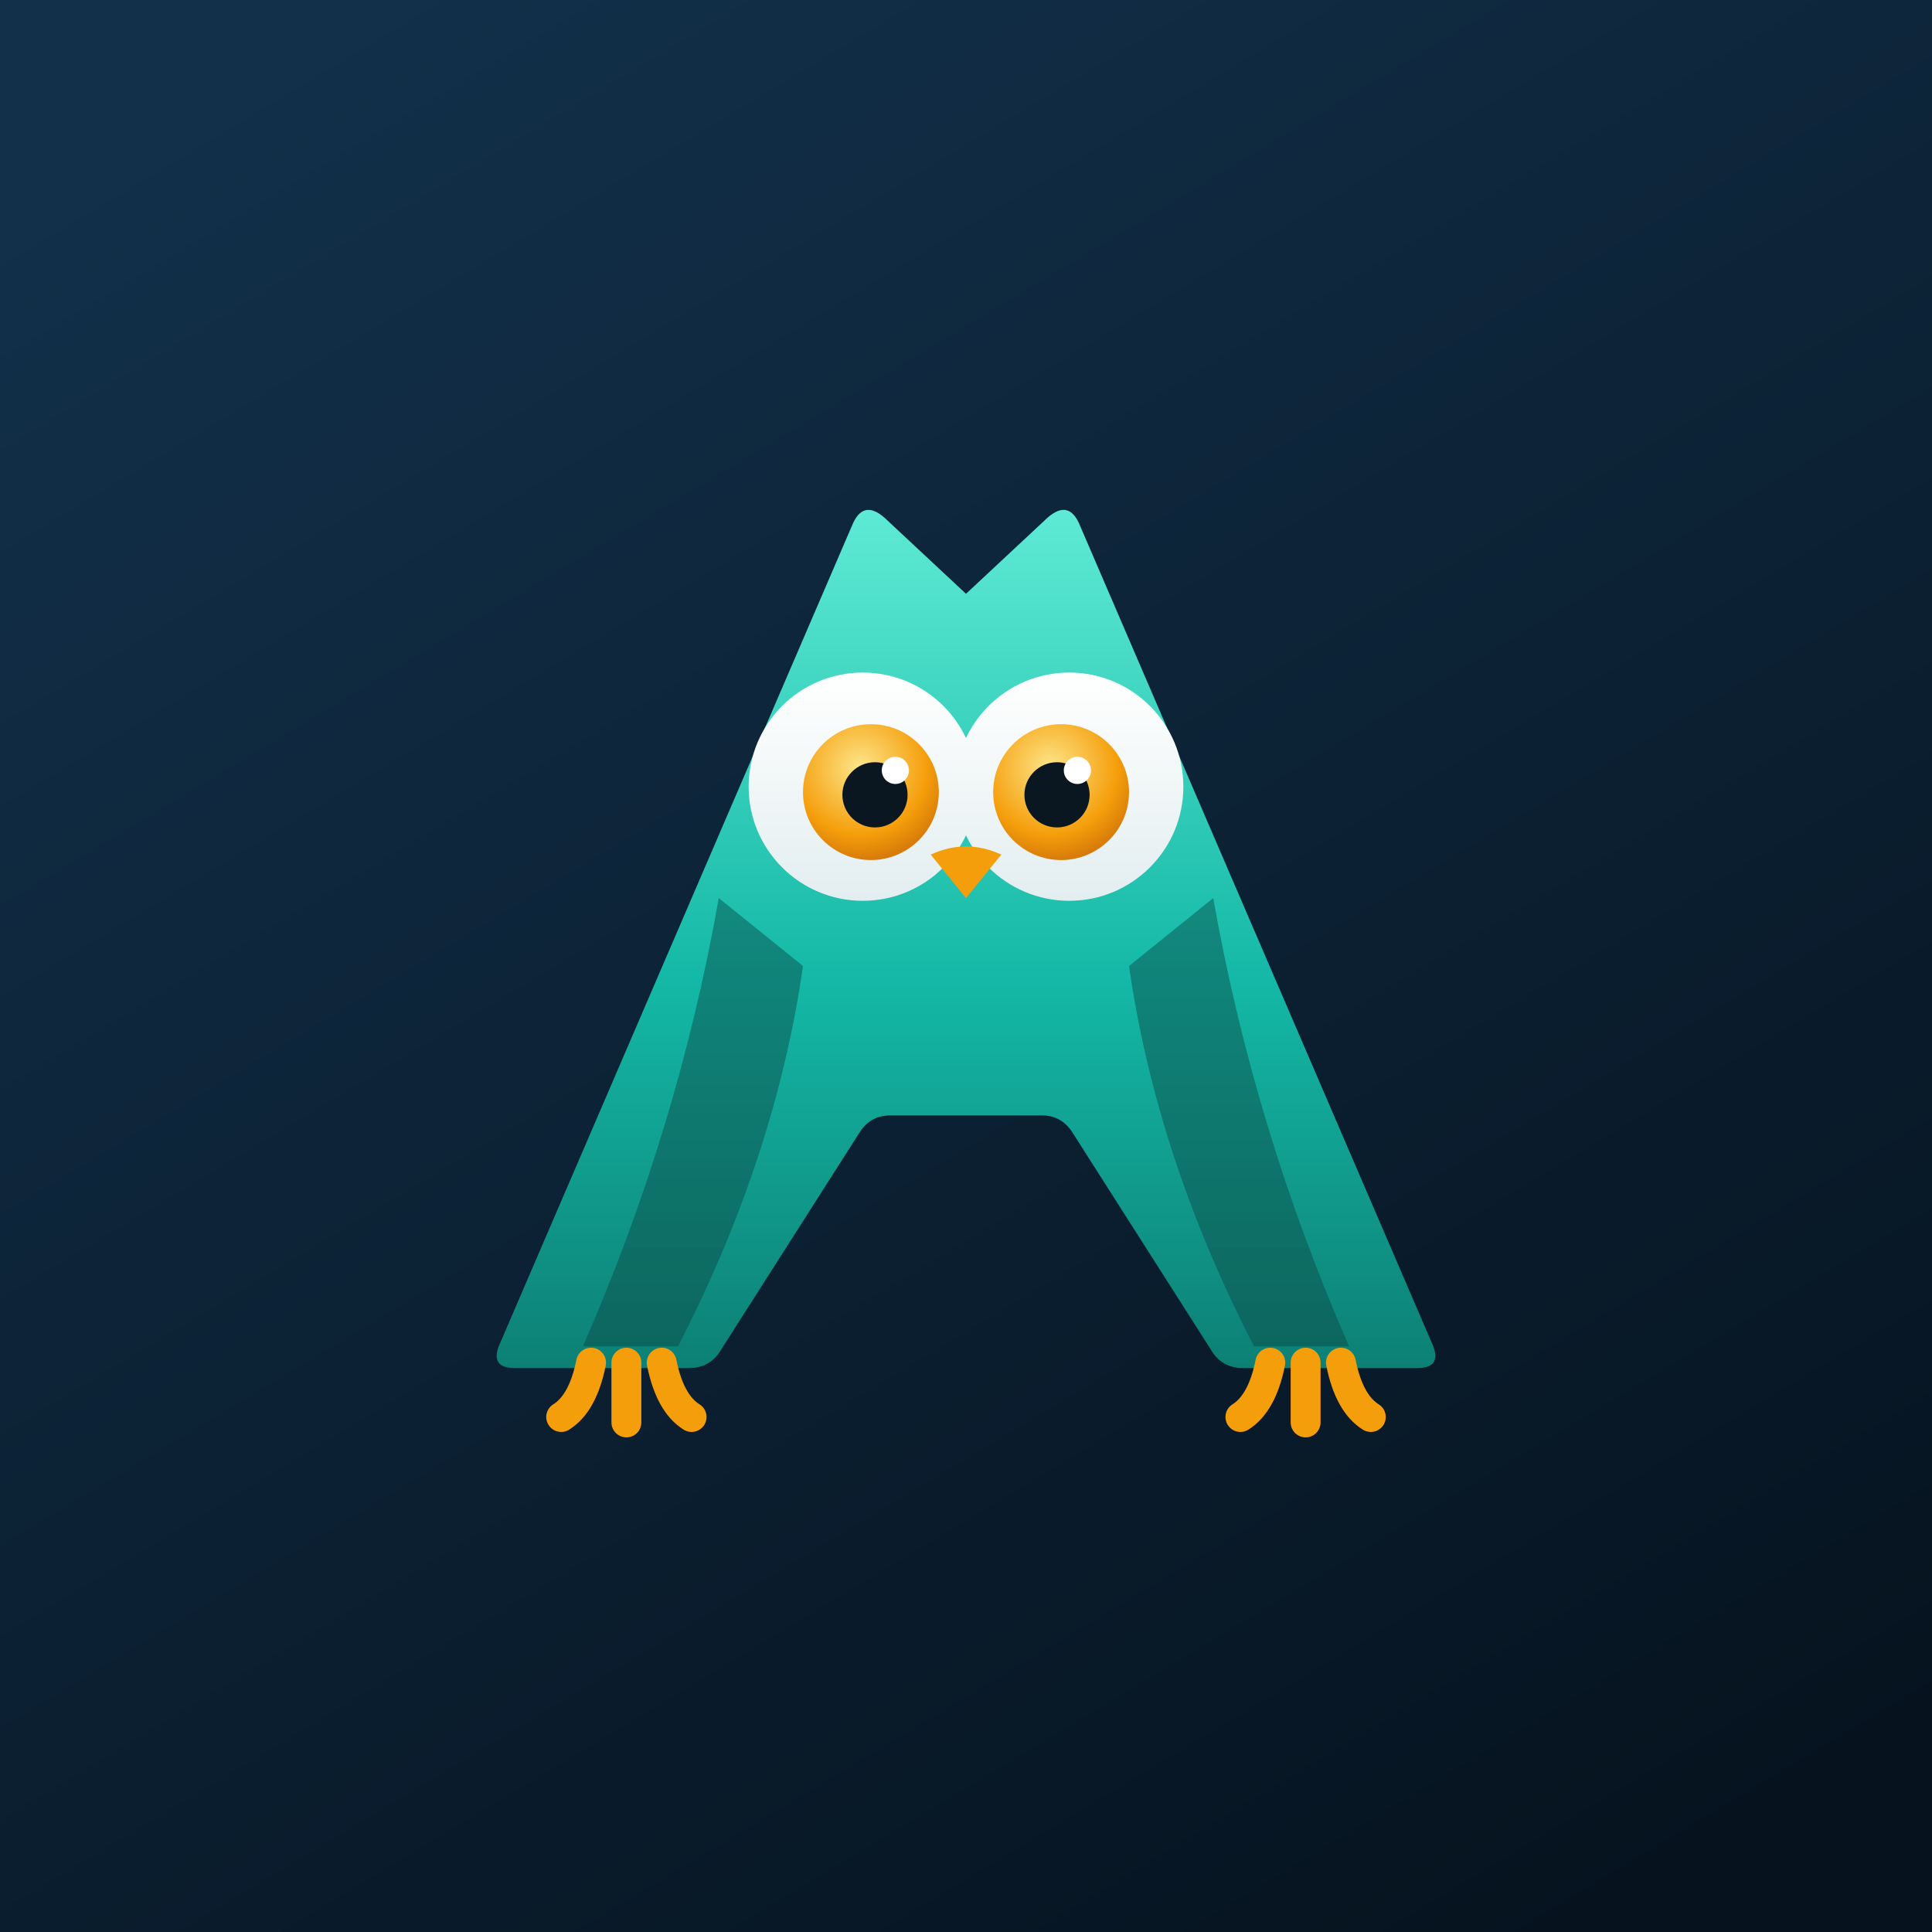
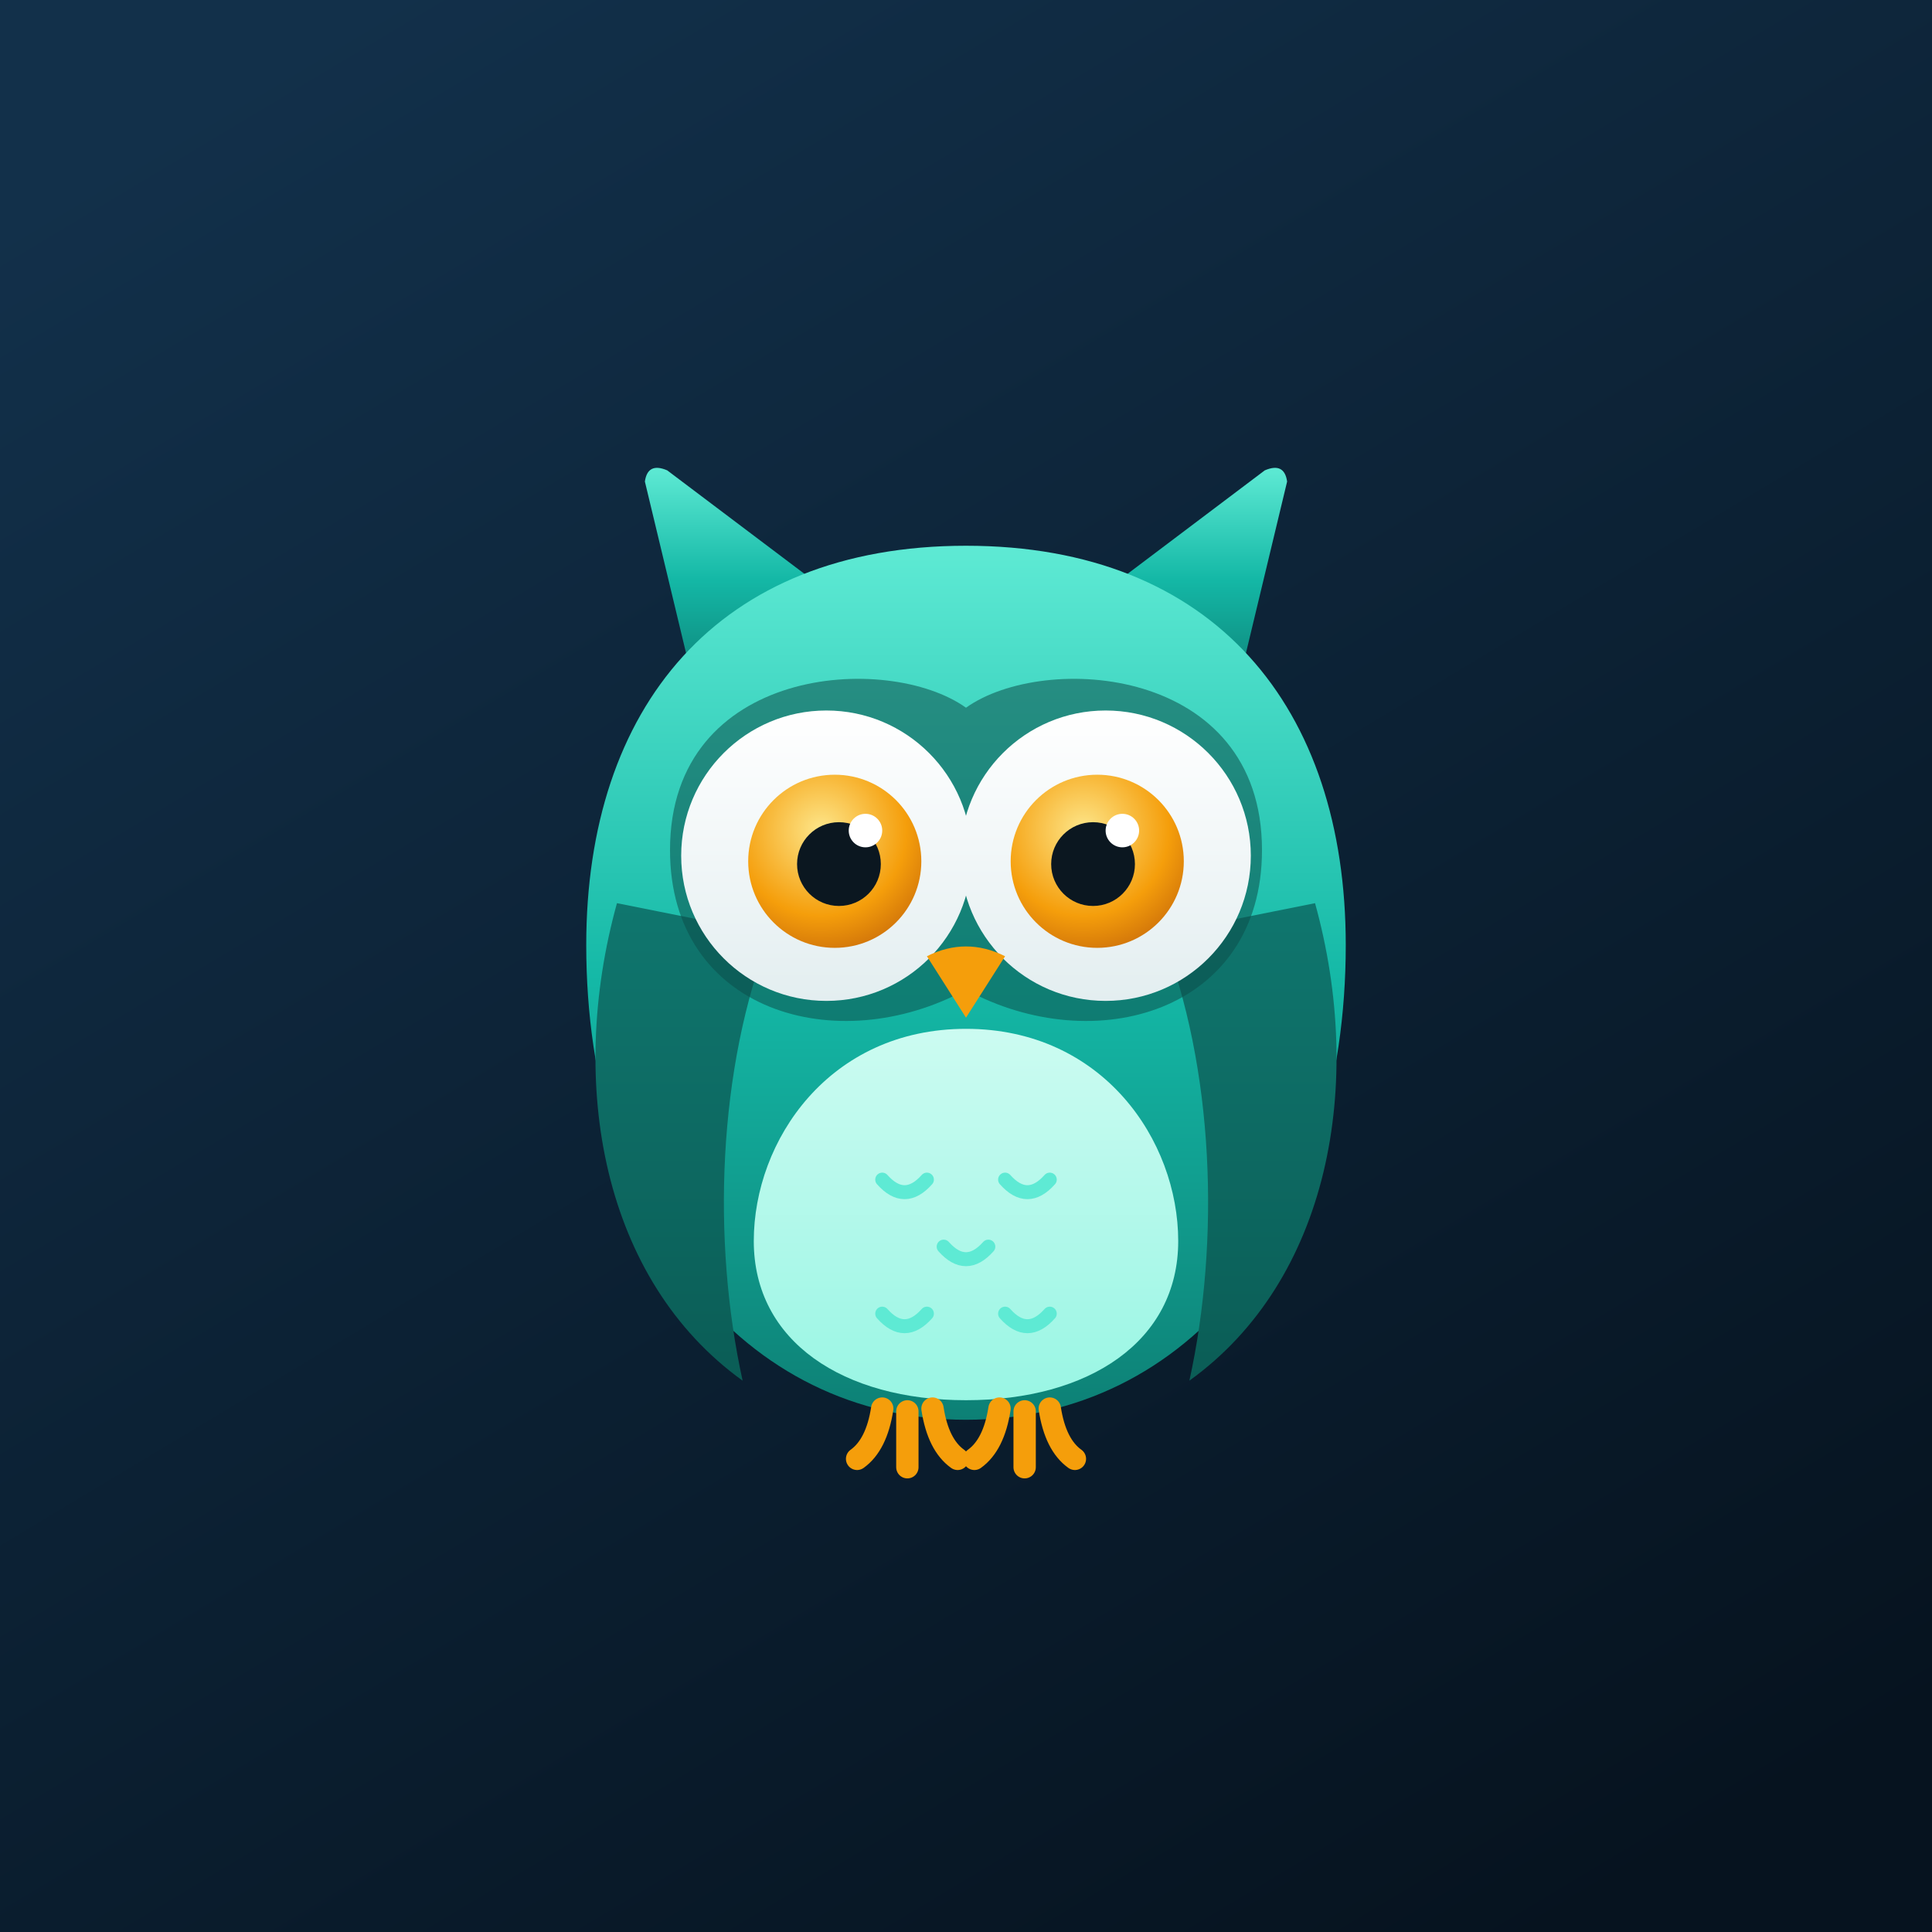
<svg xmlns="http://www.w3.org/2000/svg" viewBox="0 0 1024 1024">
  <defs>
    <linearGradient id="bg" x1="0.2" y1="0" x2="0.8" y2="1">
      <stop offset="0" stop-color="#12304a" />
      <stop offset="1" stop-color="#06131f" />
    </linearGradient>
-     <linearGradient id="a" x1="0" y1="0" x2="0" y2="1">
+     <linearGradient id="body" x1="0" y1="0" x2="0" y2="1">
      <stop offset="0" stop-color="#5eead4" />
-       <stop offset="0.55" stop-color="#14b8a6" />
+       <stop offset="0.5" stop-color="#14b8a6" />
      <stop offset="1" stop-color="#0d8075" />
    </linearGradient>
    <linearGradient id="wing" x1="0" y1="0" x2="0" y2="1">
      <stop offset="0" stop-color="#0f766e" />
      <stop offset="1" stop-color="#0b5d56" />
+     </linearGradient>
+     <linearGradient id="belly" x1="0" y1="0" x2="0" y2="1">
+       <stop offset="0" stop-color="#ccfbf1" />
+       <stop offset="1" stop-color="#99f6e4" />
    </linearGradient>
    <linearGradient id="white" x1="0" y1="0" x2="0" y2="1">
      <stop offset="0" stop-color="#ffffff" />
      <stop offset="1" stop-color="#e3eef0" />
    </linearGradient>
    <radialGradient id="iris" cx="0.42" cy="0.32" r="0.9">
      <stop offset="0" stop-color="#fde68a" />
      <stop offset="0.55" stop-color="#f59e0b" />
      <stop offset="1" stop-color="#b45309" />
    </radialGradient>
  </defs>
  <rect width="1024" height="1024" fill="url(#bg)" />
-   <g transform="translate(512 512) scale(0.72) translate(-512 -520)">
-     <path d="M168 800 L428 196 Q436 176 452 190 L512 246 L572 190 Q588 176 596 196 L856 800 Q862 816 844 816 L716 816 Q700 816 692 802 L590 642 Q582 630 568 630 L456 630 Q442 630 434 642 L332 802 Q324 816 308 816 L180 816 Q162 816 168 800 Z" fill="url(#a)" />
-     <path d="M330 470 Q300 640 230 800 L300 800 Q372 660 392 520 Z" fill="url(#wing)" opacity="0.75" />
-     <path d="M694 470 Q724 640 794 800 L724 800 Q652 660 632 520 Z" fill="url(#wing)" opacity="0.75" />
-     <circle cx="436" cy="388" r="84" fill="url(#white)" />
-     <circle cx="588" cy="388" r="84" fill="url(#white)" />
-     <circle cx="442" cy="392" r="50" fill="url(#iris)" />
-     <circle cx="582" cy="392" r="50" fill="url(#iris)" />
-     <circle cx="445" cy="394" r="24" fill="#0b1720" />
-     <circle cx="579" cy="394" r="24" fill="#0b1720" />
-     <circle cx="460" cy="376" r="10" fill="#ffffff" />
-     <circle cx="594" cy="376" r="10" fill="#ffffff" />
-     <path d="M512 470 L486 438 Q512 426 538 438 Z" fill="#f59e0b" />
-     <path d="M236 812 q-6 30 -22 40 M262 812 q0 32 0 44 M288 812 q6 30 22 40" fill="none" stroke="#f59e0b" stroke-width="22" stroke-linecap="round" />
-     <path d="M736 812 q-6 30 -22 40 M762 812 q0 32 0 44 M788 812 q6 30 22 40" fill="none" stroke="#f59e0b" stroke-width="22" stroke-linecap="round" />
+   <g transform="translate(512 512) scale(0.74) translate(-512 -515)">
+     <path d="M318 318 L282 168 Q284 154 298 160 L420 252 Z" fill="url(#body)" />
+     <path d="M706 318 L742 168 Q740 154 726 160 L604 252 Z" fill="url(#body)" />
+     <path d="M512 214 C690 214 784 330 784 500 C784 700 672 840 512 840 C352 840 240 700 240 500 C240 330 334 214 512 214 Z" fill="url(#body)" />
+     <path d="M262 470 C226 600 252 740 352 812 C330 712 334 588 372 492 Z" fill="url(#wing)" />
+     <path d="M762 470 C798 600 772 740 672 812 C694 712 690 588 652 492 Z" fill="url(#wing)" />
+     <path d="M512 560 C610 560 664 640 664 712 C664 784 600 826 512 826 C424 826 360 784 360 712 C360 640 414 560 512 560 Z" fill="url(#belly)" />
+     <path d="M452 668 q16 18 32 0 M540 668 q16 18 32 0 M496 716 q16 18 32 0 M452 764 q16 18 32 0 M540 764 q16 18 32 0" fill="none" stroke="#5eead4" stroke-width="10" stroke-linecap="round" />
+     <path d="M512 330 C456 290 300 300 300 432 C300 548 420 582 512 532 C604 582 724 548 724 432 C724 300 568 290 512 330 Z" fill="#0b4f4a" opacity="0.55" />
+     <circle cx="412" cy="436" r="104" fill="url(#white)" />
+     <circle cx="612" cy="436" r="104" fill="url(#white)" />
+     <circle cx="418" cy="440" r="62" fill="url(#iris)" />
+     <circle cx="606" cy="440" r="62" fill="url(#iris)" />
+     <circle cx="421" cy="442" r="30" fill="#0b1720" />
+     <circle cx="603" cy="442" r="30" fill="#0b1720" />
+     <circle cx="440" cy="418" r="12" fill="#ffffff" />
+     <circle cx="624" cy="418" r="12" fill="#ffffff" />
+     <path d="M512 552 L484 508 Q512 494 540 508 Z" fill="#f59e0b" />
+     <path d="M452 832 q-4 26 -18 36 M470 834 q0 28 0 40 M488 832 q4 26 18 36 M536 832 q-4 26 -18 36 M554 834 q0 28 0 40 M572 832 q4 26 18 36" fill="none" stroke="#f59e0b" stroke-width="16" stroke-linecap="round" />
  </g>
</svg>
